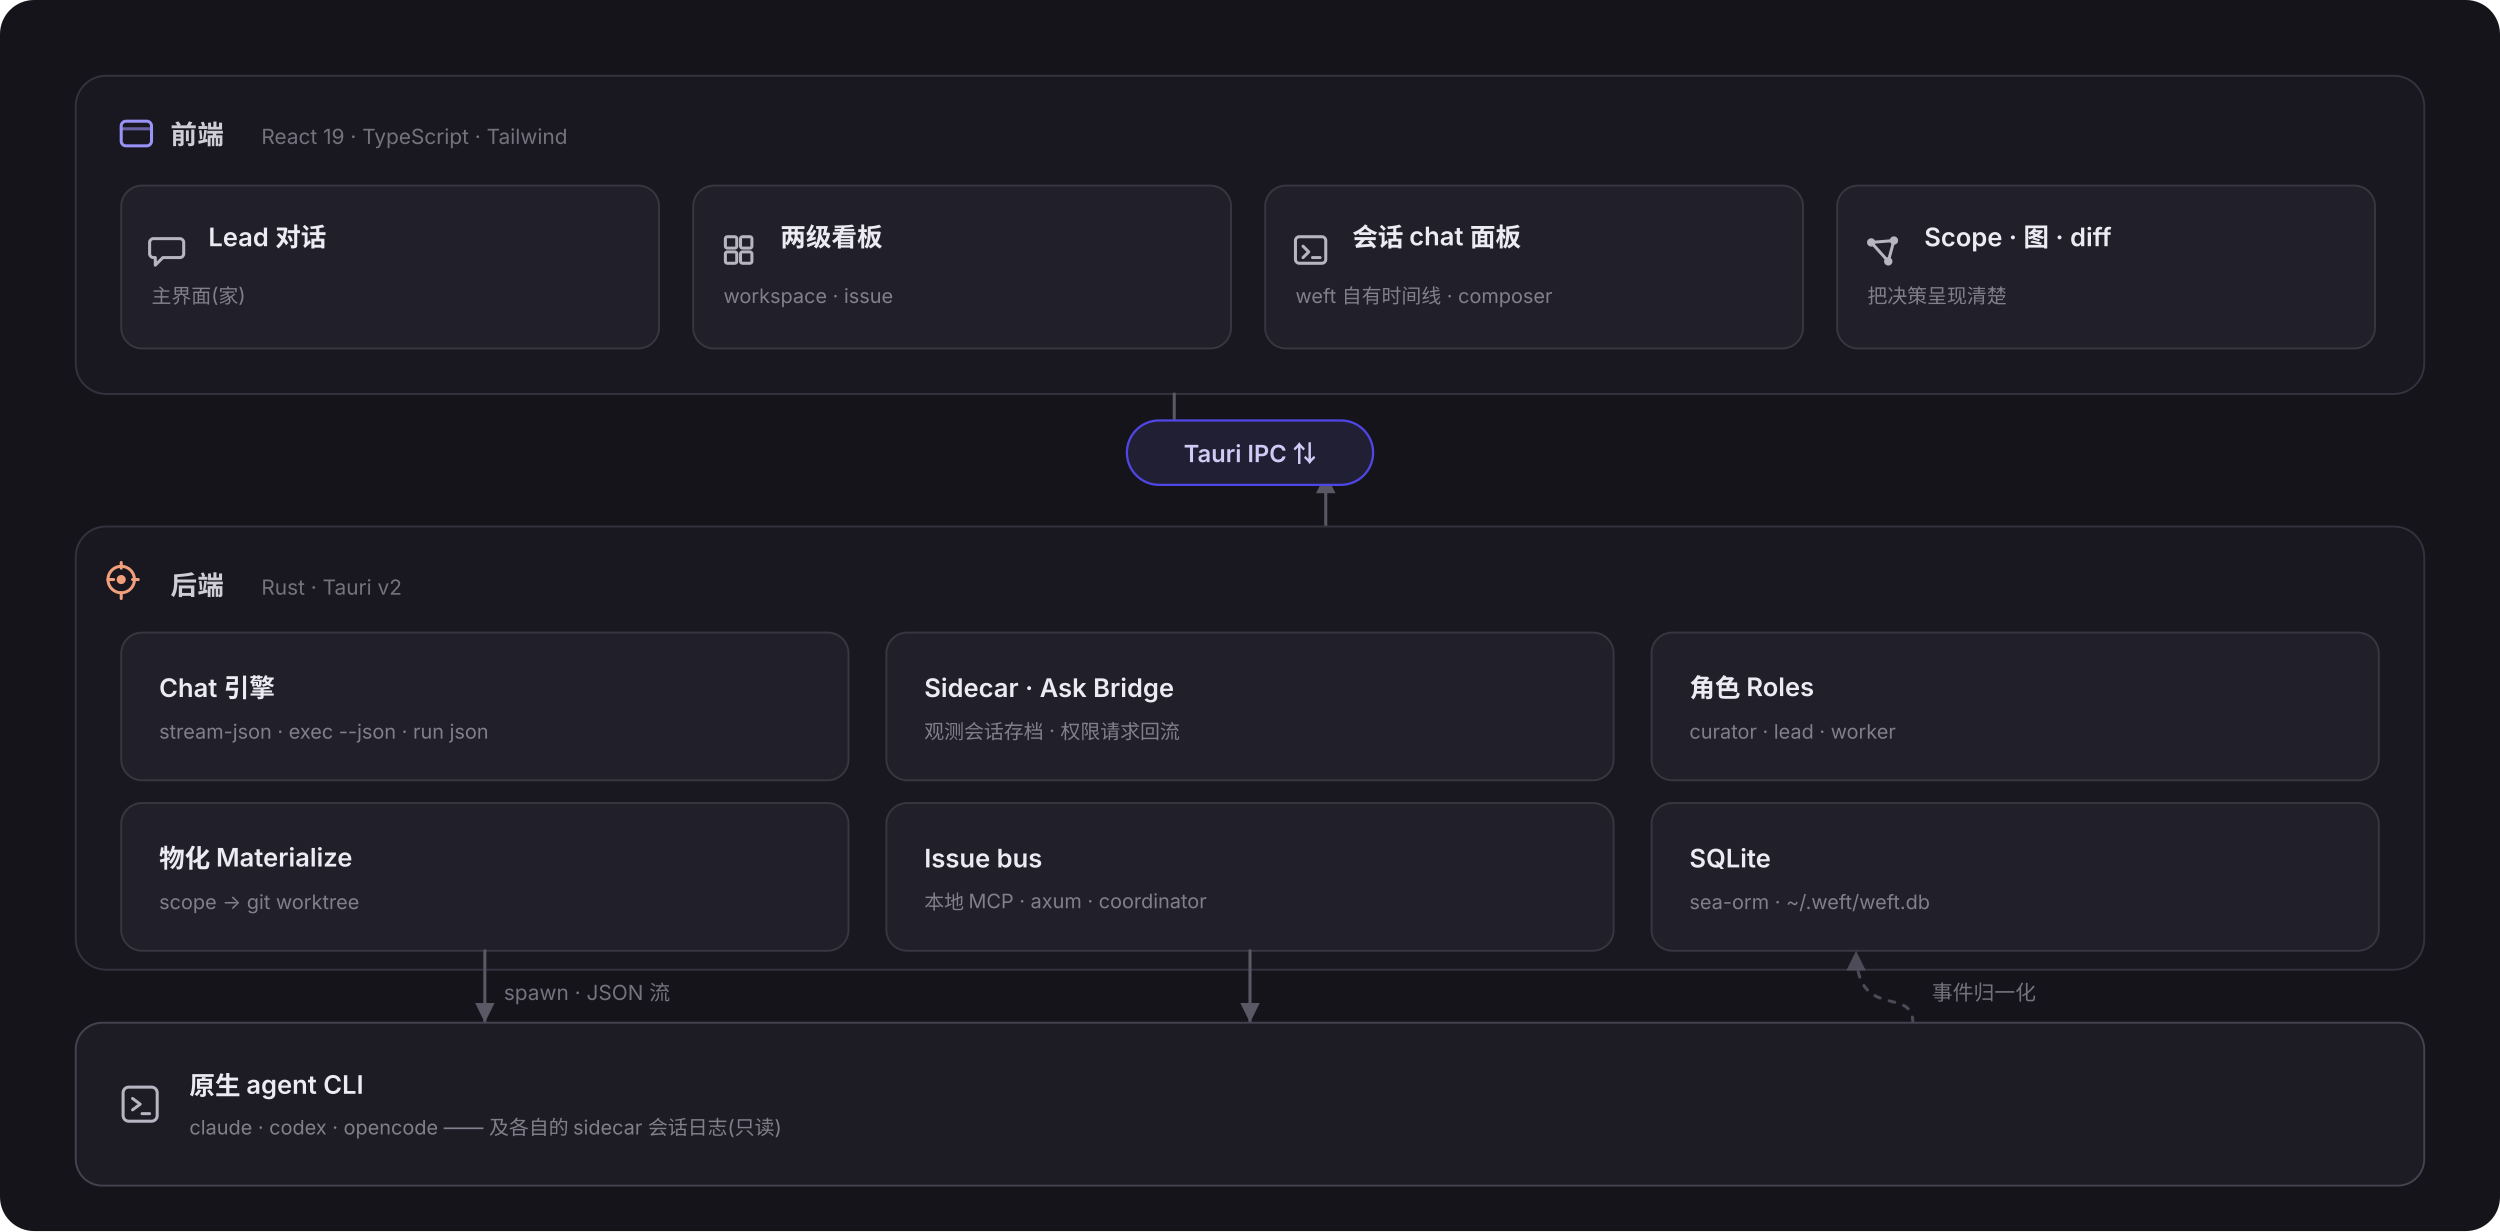
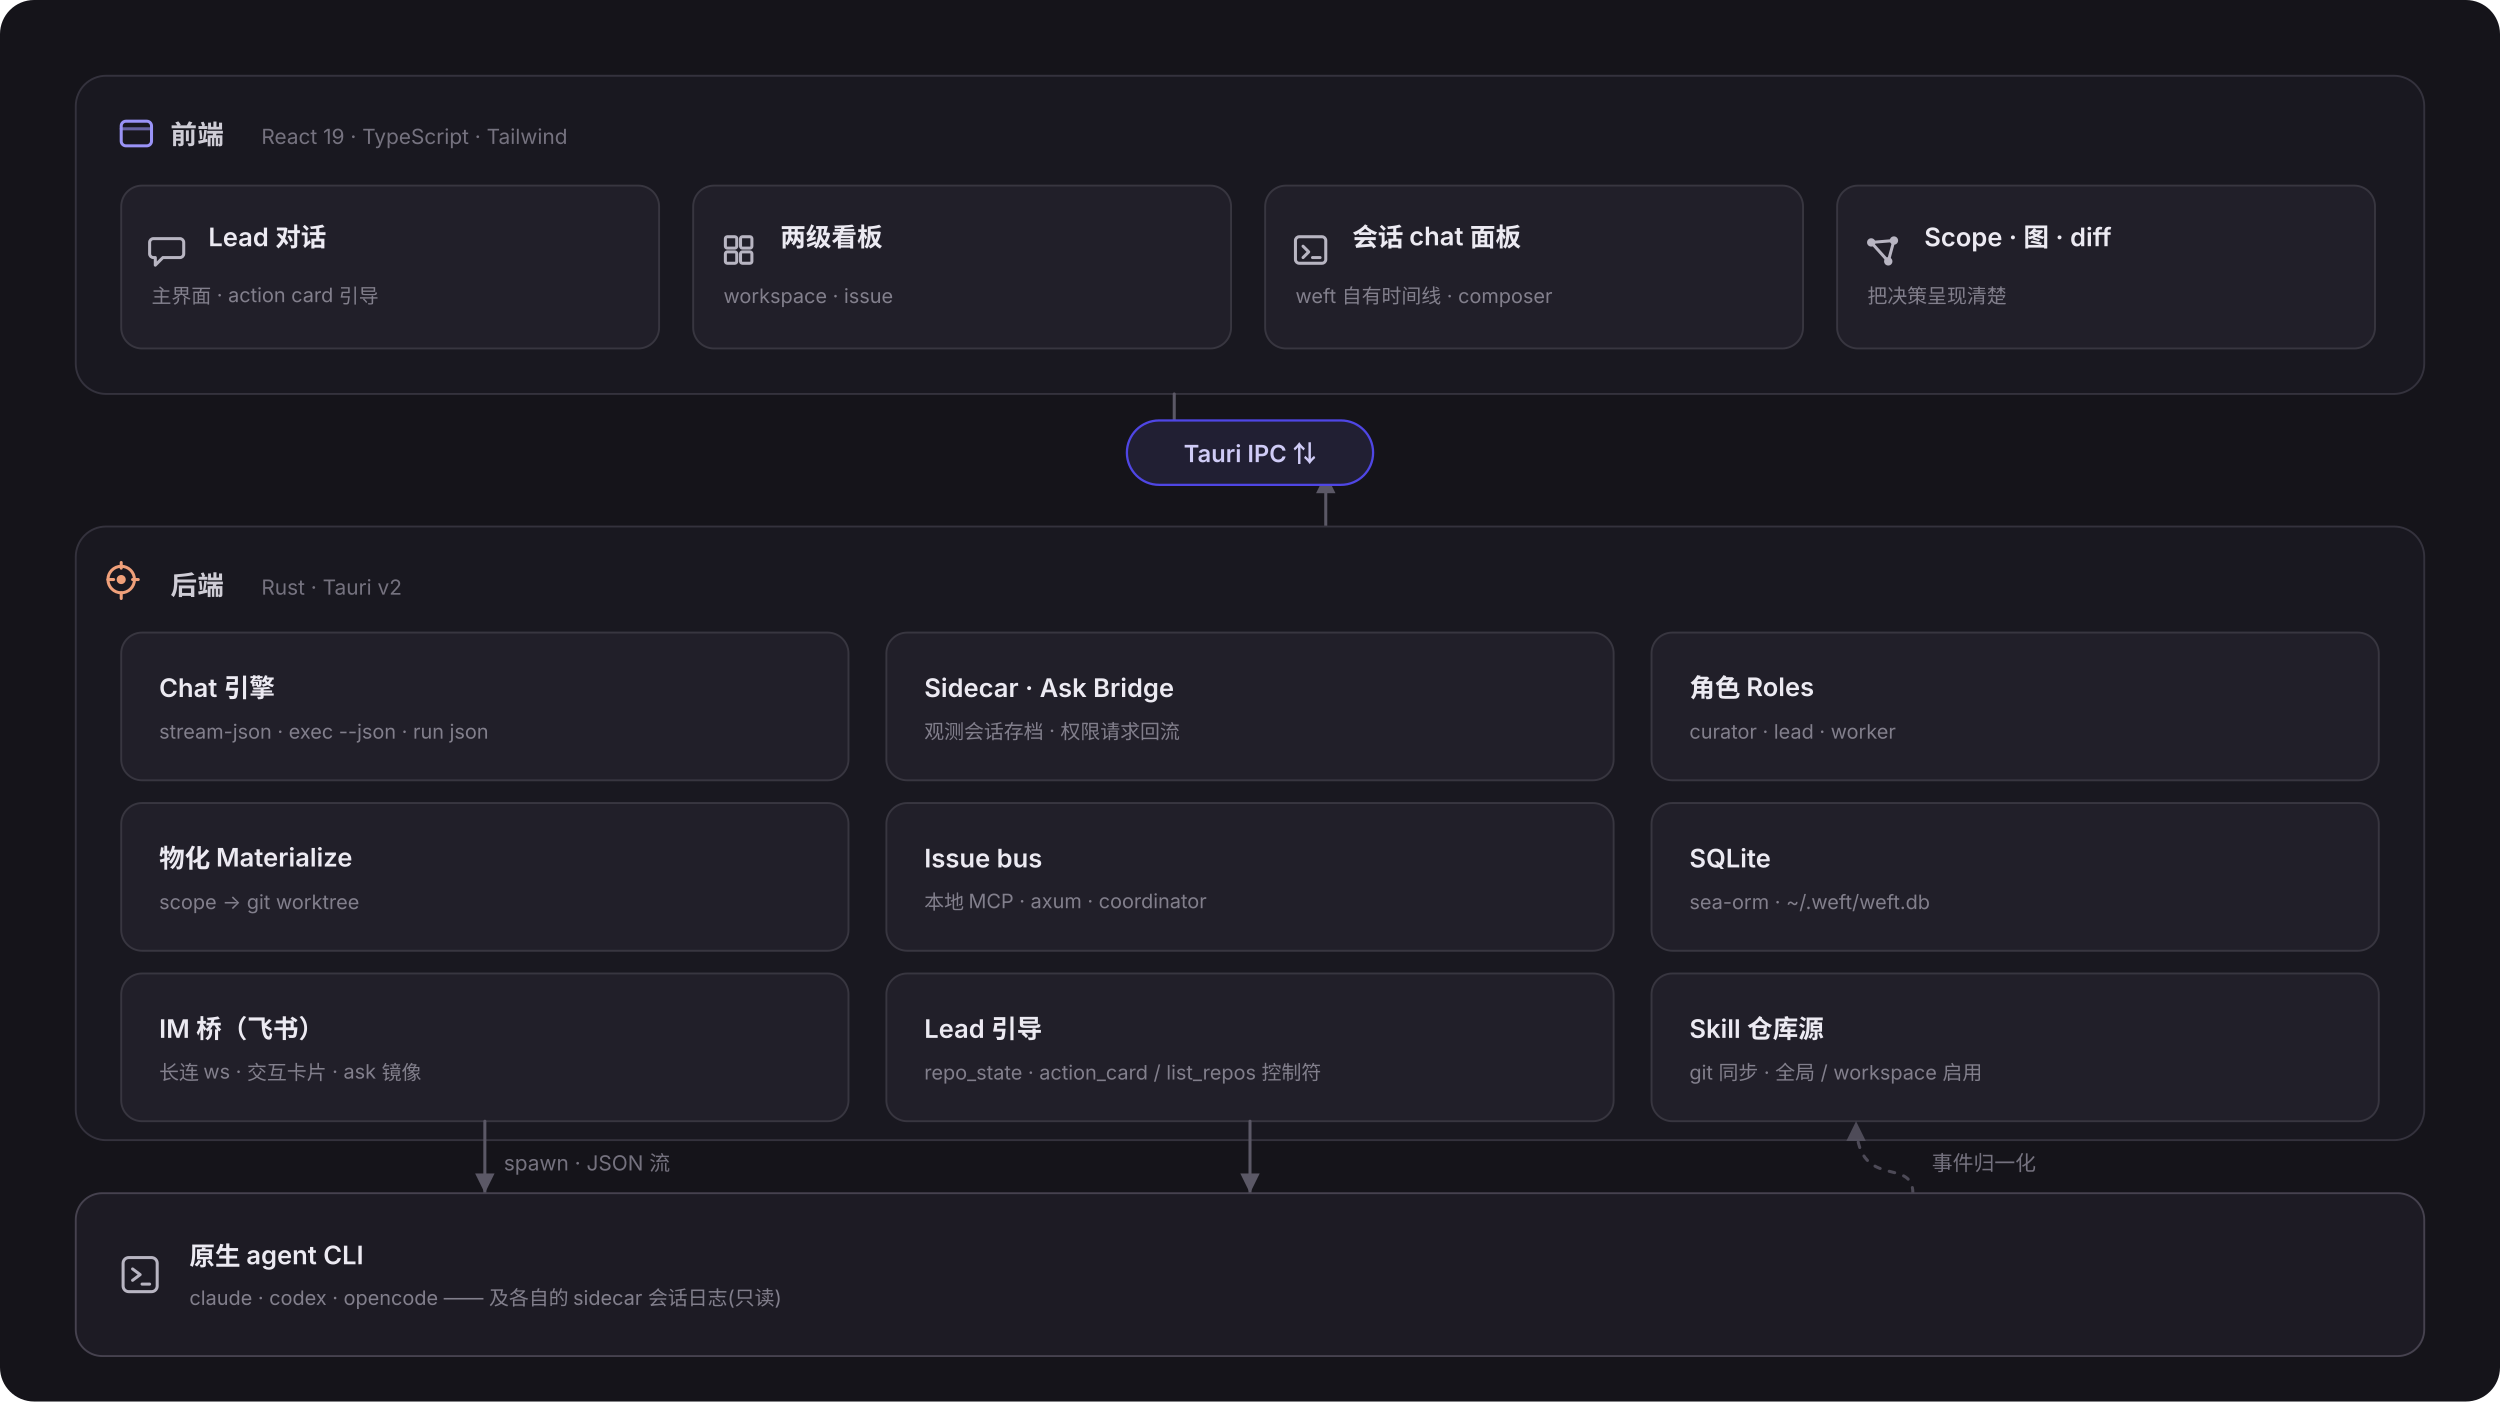
- <svg xmlns="http://www.w3.org/2000/svg" viewBox="0 0 1320 650" font-family="'Inter','PingFang SC','Microsoft YaHei','Noto Sans CJK SC','Hiragino Sans GB',sans-serif">
+ <svg xmlns="http://www.w3.org/2000/svg" viewBox="0 0 1320 740" font-family="'Inter','PingFang SC','Microsoft YaHei','Noto Sans CJK SC','Hiragino Sans GB',sans-serif">
  <defs>
    <marker id="a3" markerWidth="9" markerHeight="9" refX="6.5" refY="3.2" orient="auto">
      <path d="M0,0 L6.5,3.2 L0,6.4 z" fill="#5b5866" />
    </marker>
    <marker id="a3u" markerWidth="9" markerHeight="9" refX="6.5" refY="3.2" orient="auto">
      <path d="M0,0 L6.5,3.2 L0,6.4 z" fill="#5b5866" />
    </marker>
    <style>
      .ct{fill:#cfcdd6;font-size:14px;font-weight:600;letter-spacing:.2px}
      .cs{fill:#75727f;font-size:11px}
      .chip{fill:#211f29;stroke:#383640;stroke-width:1}
      .clbl{fill:#eceaf2;font-size:13.5px;font-weight:600}
      .csub{fill:#827f8c;font-size:10.5px}
      .gl{stroke-width:1.6;fill:none;stroke-linecap:round;stroke-linejoin:round}
      .pill{fill:#211f33;stroke:#4f46e5;stroke-width:1.2}
    </style>
  </defs>
-   <rect x="0" y="0" width="1320" height="650" rx="18" fill="#15141a" />
+   <rect x="0" y="0" width="1320" height="740" rx="18" fill="#15141a" />
  <rect x="40" y="40" width="1240" height="168" rx="16" fill="#191820" stroke="#34323d" />
  <g transform="translate(64,66)">
    <rect x="0" y="-2" width="16" height="13" rx="2.5" fill="none" stroke="#9a93f7" class="gl" />
    <path d="M0,2 h16" stroke="#9a93f7" class="gl" opacity=".6" />
  </g>
  <text class="ct" x="90" y="76">前端</text>
  <text class="cs" x="138" y="76">React 19 · TypeScript · Tailwind</text>
  <g>
    <rect class="chip" x="64" y="98" width="284" height="86" rx="11" />
    <g transform="translate(88,132)">
      <path class="gl" stroke="#b8b5c2" d="M-7,-6 h14 a2,2 0 0 1 2,2 v6 a2,2 0 0 1 -2,2 h-9 l-4,4 v-4 h-1 a2,2 0 0 1 -2,-2 v-6 a2,2 0 0 1 2,-2 z" />
    </g>
    <text class="clbl" x="110" y="130">Lead 对话</text>
-     <text class="csub" x="80" y="160">主界面(家)</text>
+     <text class="csub" x="80" y="160">主界面 · action card 引导</text>
  </g>
  <g>
    <rect class="chip" x="366" y="98" width="284" height="86" rx="11" />
    <g transform="translate(390,132)" class="gl" stroke="#b8b5c2">
      <rect x="-7" y="-7" width="6" height="6" rx="1" />
      <rect x="1" y="-7" width="6" height="6" rx="1" />
      <rect x="-7" y="1" width="6" height="6" rx="1" />
      <rect x="1" y="1" width="6" height="6" rx="1" />
    </g>
    <text class="clbl" x="412" y="130">两级看板</text>
    <text class="csub" x="382" y="160">workspace · issue</text>
  </g>
  <g>
    <rect class="chip" x="668" y="98" width="284" height="86" rx="11" />
    <g transform="translate(692,132)" class="gl" stroke="#b8b5c2">
      <rect x="-8" y="-7" width="16" height="14" rx="2" />
      <path d="M-4,-2 l3,3 l-3,3" />
      <path d="M1,4 h4" />
    </g>
    <text class="clbl" x="714" y="130">会话 chat 面板</text>
    <text class="csub" x="684" y="160">weft 自有时间线 · composer</text>
  </g>
  <g>
    <rect class="chip" x="970" y="98" width="284" height="86" rx="11" />
    <g transform="translate(994,132)" class="gl" stroke="#b8b5c2">
      <circle cx="-6" cy="-4" r="2.2" fill="#b8b5c2" stroke="none" />
      <circle cx="6" cy="-5" r="2.2" fill="#b8b5c2" stroke="none" />
      <circle cx="3" cy="6" r="2.2" fill="#b8b5c2" stroke="none" />
      <path d="M-6,-4 L6,-5 M6,-5 L3,6 M-6,-4 L3,6" />
    </g>
    <text class="clbl" x="1016" y="130">Scope · 图 · diff</text>
    <text class="csub" x="986" y="160">把决策呈现清楚</text>
  </g>
  <path class="gl" d="M620,208 V236" stroke="#5b5866" marker-end="url(#a3)" />
  <path class="gl" d="M700,278 V250" stroke="#5b5866" marker-end="url(#a3u)" />
  <rect class="pill" x="595" y="222" width="130" height="34" rx="17" />
  <text x="660" y="244" text-anchor="middle" fill="#cfcbf6" font-size="12.5" font-weight="600">Tauri IPC ⇅</text>
-   <rect x="40" y="278" width="1240" height="234" rx="16" fill="#191820" stroke="#34323d" />
+   <rect x="40" y="278" width="1240" height="324" rx="16" fill="#191820" stroke="#34323d" />
  <g transform="translate(64,304)" class="gl" stroke="#f0a07a">
    <circle cx="0" cy="2" r="7" />
    <circle cx="0" cy="2" r="2.4" fill="#f0a07a" stroke="none" />
    <path d="M0,-7 v3 M0,9 v3 M-7,2 h3 M9,2 h-3" />
  </g>
  <text class="ct" x="90" y="314">后端</text>
  <text class="cs" x="138" y="314">Rust · Tauri v2</text>
  <g>
    <rect class="chip" x="64" y="334" width="384" height="78" rx="11" />
    <text class="clbl" x="84" y="368">Chat 引擎</text>
    <text class="csub" x="84" y="390">stream-json · exec --json · run json</text>
  </g>
  <g>
    <rect class="chip" x="468" y="334" width="384" height="78" rx="11" />
    <text class="clbl" x="488" y="368">Sidecar · Ask Bridge</text>
    <text class="csub" x="488" y="390">观测会话存档 · 权限请求回流</text>
  </g>
  <g>
    <rect class="chip" x="872" y="334" width="384" height="78" rx="11" />
    <text class="clbl" x="892" y="368">角色 Roles</text>
    <text class="csub" x="892" y="390">curator · lead · worker</text>
  </g>
  <g>
    <rect class="chip" x="64" y="424" width="384" height="78" rx="11" />
    <text class="clbl" x="84" y="458">物化 Materialize</text>
    <text class="csub" x="84" y="480">scope → git worktree</text>
  </g>
  <g>
    <rect class="chip" x="468" y="424" width="384" height="78" rx="11" />
    <text class="clbl" x="488" y="458">Issue bus</text>
    <text class="csub" x="488" y="480">本地 MCP · axum · coordinator</text>
  </g>
  <g>
    <rect class="chip" x="872" y="424" width="384" height="78" rx="11" />
    <text class="clbl" x="892" y="458">SQLite</text>
    <text class="csub" x="892" y="480">sea-orm · ~/.weft/weft.db</text>
  </g>
-   <path class="gl" d="M256,502 V540" stroke="#5b5866" marker-end="url(#a3)" />
-   <text class="cs" x="266" y="528" fill="#75727f">spawn · JSON 流</text>
-   <path class="gl" d="M660,502 V540" stroke="#5b5866" marker-end="url(#a3)" />
-   <path class="gl" d="M1010,540 C1010,520 980,540 980,502" stroke="#5b5866" stroke-dasharray="3 5" opacity=".8" marker-end="url(#a3u)" />
-   <text class="cs" x="1020" y="528" fill="#75727f">事件归一化</text>
-   <rect x="40" y="540" width="1240" height="86" rx="14" fill="#1d1b24" stroke="#46424f" />
-   <g transform="translate(74,583)" class="gl" stroke="#b8b5c2">
+   <g>
+     <rect class="chip" x="64" y="514" width="384" height="78" rx="11" />
+     <text class="clbl" x="84" y="548">IM 桥（飞书）</text>
+     <text class="csub" x="84" y="570">长连 ws · 交互卡片 · ask 镜像</text>
+   </g>
+   <g>
+     <rect class="chip" x="468" y="514" width="384" height="78" rx="11" />
+     <text class="clbl" x="488" y="548">Lead 引导</text>
+     <text class="csub" x="488" y="570">repo_state · action_card / list_repos 控制符</text>
+   </g>
+   <g>
+     <rect class="chip" x="872" y="514" width="384" height="78" rx="11" />
+     <text class="clbl" x="892" y="548">Skill 仓库源</text>
+     <text class="csub" x="892" y="570">git 同步 · 全局 / workspace 启用</text>
+   </g>
+   <path class="gl" d="M256,592 V630" stroke="#5b5866" marker-end="url(#a3)" />
+   <text class="cs" x="266" y="618" fill="#75727f">spawn · JSON 流</text>
+   <path class="gl" d="M660,592 V630" stroke="#5b5866" marker-end="url(#a3)" />
+   <path class="gl" d="M1010,630 C1010,610 980,630 980,592" stroke="#5b5866" stroke-dasharray="3 5" opacity=".8" marker-end="url(#a3u)" />
+   <text class="cs" x="1020" y="618" fill="#75727f">事件归一化</text>
+   <rect x="40" y="630" width="1240" height="86" rx="14" fill="#1d1b24" stroke="#46424f" />
+   <g transform="translate(74,673)" class="gl" stroke="#b8b5c2">
    <rect x="-9" y="-9" width="18" height="18" rx="3" />
    <path d="M-4,-3 l4,3 l-4,3" />
    <path d="M1,5 h4" />
  </g>
-   <text class="clbl" x="100" y="578" font-size="14.5">原生 agent CLI</text>
-   <text class="csub" x="100" y="599" font-size="11">claude · codex · opencode —— 及各自的 sidecar 会话日志(只读)</text>
+   <text class="clbl" x="100" y="668" font-size="14.5">原生 agent CLI</text>
+   <text class="csub" x="100" y="689" font-size="11">claude · codex · opencode —— 及各自的 sidecar 会话日志(只读)</text>
</svg>
